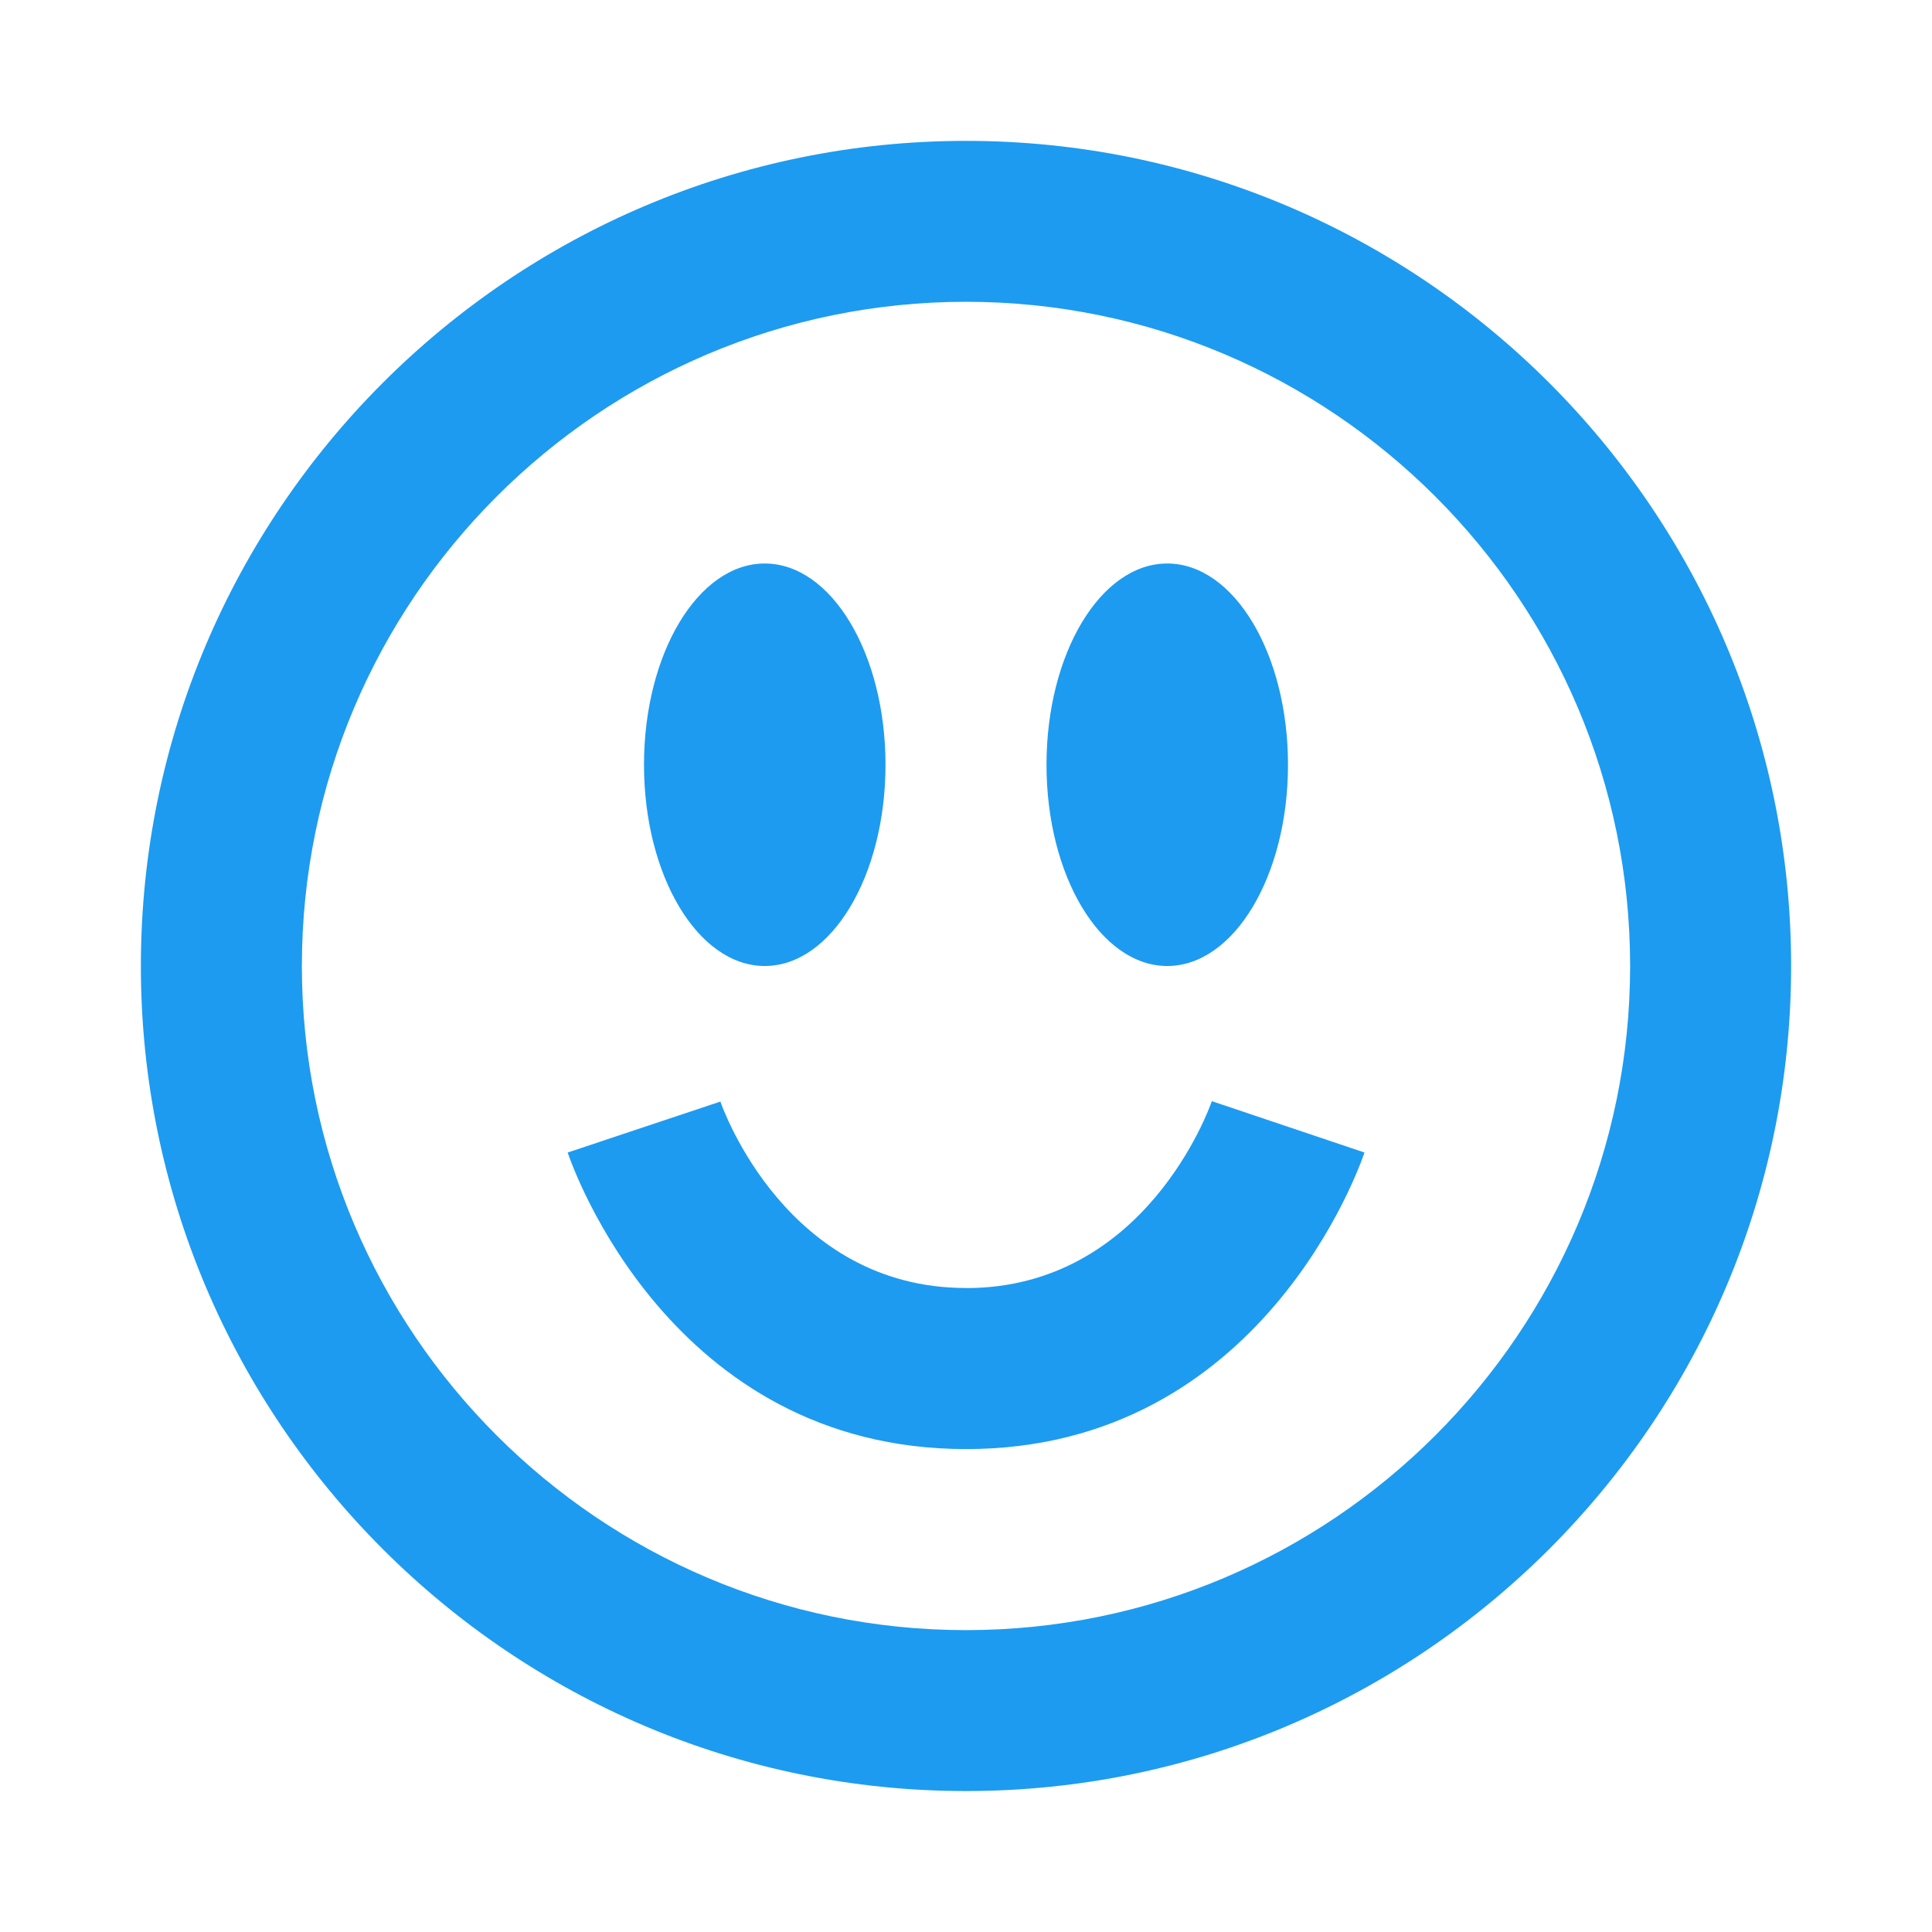
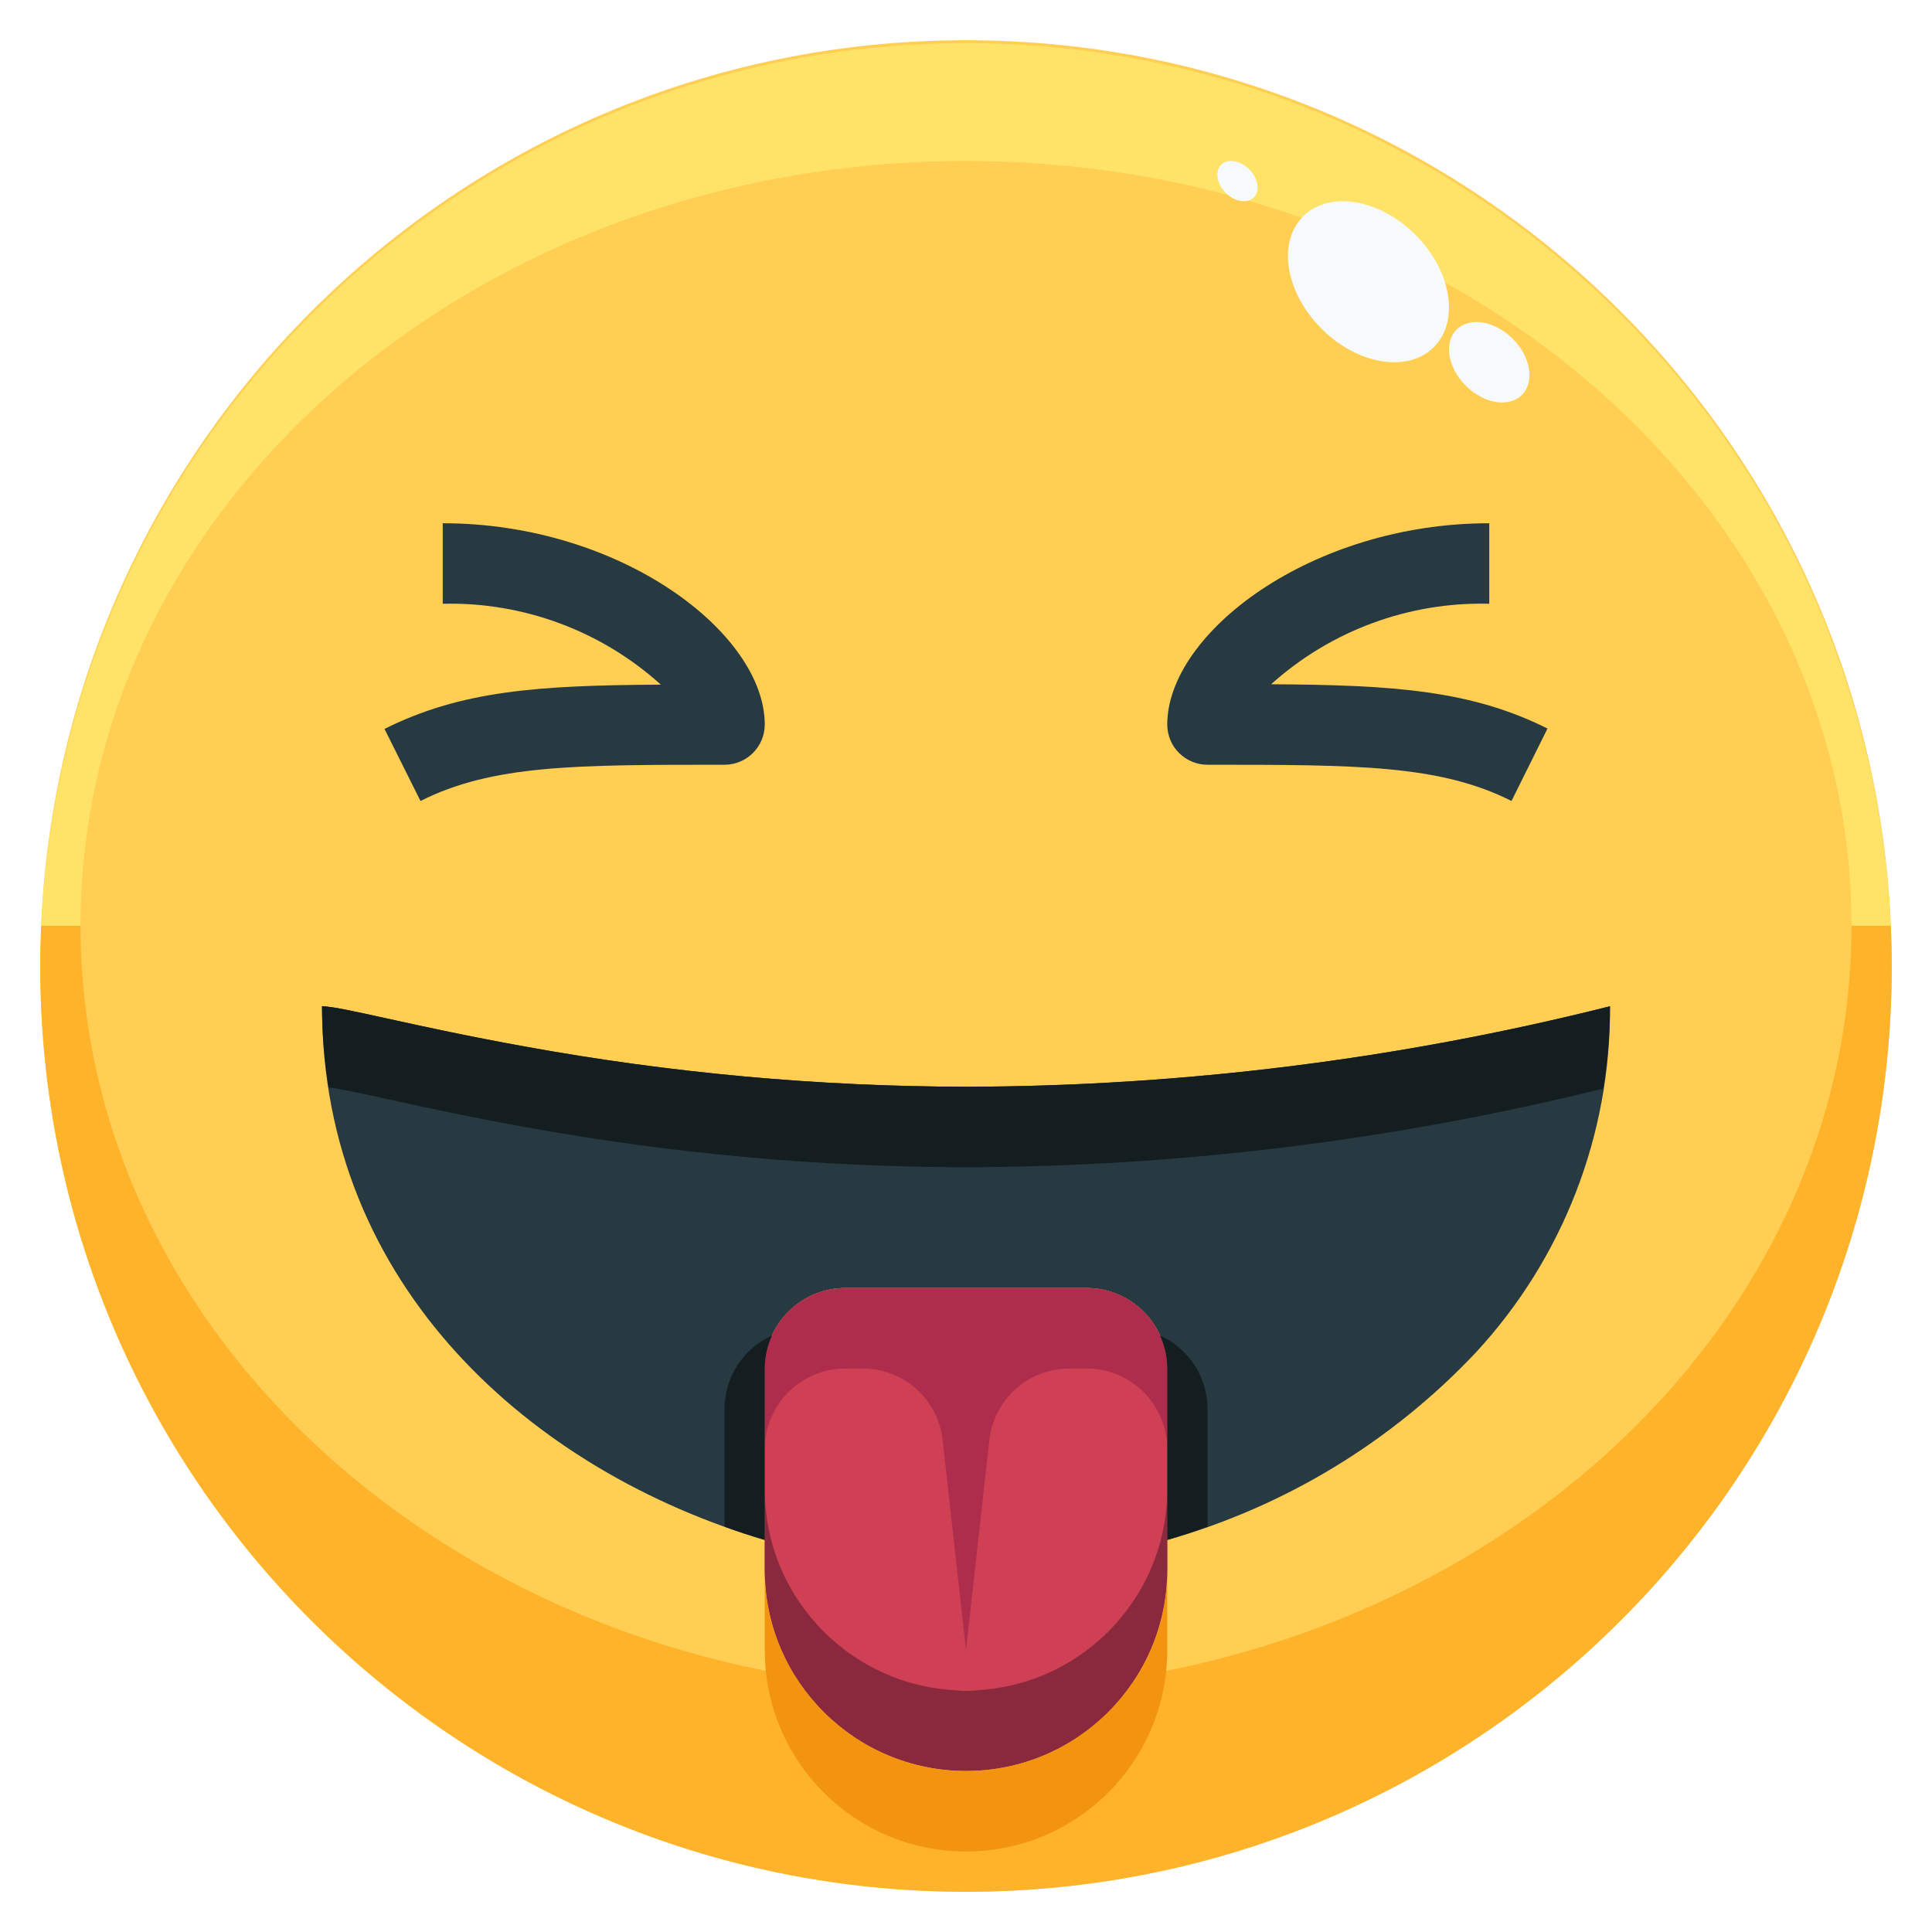
- <svg xmlns="http://www.w3.org/2000/svg" width="20" height="20" viewBox="0 0 24 24">
-   <path fill="#1d9bf0" d="M8 9.5C8 8.119 8.672 7 9.5 7S11 8.119 11 9.5 10.328 12 9.5 12 8 10.881 8 9.5zm6.5 2.5c.828 0 1.5-1.119 1.5-2.5S15.328 7 14.5 7 13 8.119 13 9.5s.672 2.5 1.5 2.5zM12 16c-2.224 0-3.021-2.227-3.051-2.316l-1.897.633c.05.15 1.271 3.684 4.949 3.684s4.898-3.533 4.949-3.684l-1.896-.638c-.033.095-.83 2.322-3.053 2.322zm10.25-4.001c0 5.652-4.598 10.25-10.25 10.25S1.75 17.652 1.75 12 6.348 1.75 12 1.75 22.25 6.348 22.25 12zm-2 0c0-4.549-3.701-8.25-8.25-8.25S3.75 7.451 3.75 12s3.701 8.25 8.25 8.25 8.25-3.701 8.25-8.25z" />
+ <svg xmlns="http://www.w3.org/2000/svg" viewBox="0 0 48 48">
+   <defs>
+     <style>.cls-1{fill:#ffce52;}.cls-2{fill:#273941;}.cls-3{fill:#cf4054;}.cls-4{fill:#ffe369;}.cls-5{fill:#ffb32b;}.cls-6{fill:#f6fafd;}.cls-7{fill:#8a293d;}.cls-8{fill:#141e21;}.cls-9{fill:#f29410;}.cls-10{fill:#ae2d4c;}</style>
+   </defs>
+   <g id="_19-tongue" data-name="19-tongue">
+     <circle class="cls-1" cx="24" cy="24" r="23" />
+     <path class="cls-2" d="M37.553,19.9C35.764,19,33.717,19,30,19a1,1,0,0,1-1-1c0-2.265,3.568-5,8-5v2a7.807,7.807,0,0,0-5.419,2c3.058.018,4.963.151,6.866,1.1Z" />
+     <path class="cls-2" d="M10.447,19.9l-.894-1.79c1.9-.951,3.808-1.084,6.866-1.1A7.807,7.807,0,0,0,11,15V13c4.432,0,8,2.735,8,5a1,1,0,0,1-1,1C14.283,19,12.236,19,10.447,19.9Z" />
+     <path class="cls-2" d="M40,25a12.532,12.532,0,0,1-3.34,8.61A16.871,16.871,0,0,1,29,38.26V34a2.006,2.006,0,0,0-2-2H21a2.006,2.006,0,0,0-2,2v4.26C13.25,36.56,8,31.98,8,25c.47,0,2.26.5,5.04,1A61.8,61.8,0,0,0,24,27,66.172,66.172,0,0,0,40,25Z" />
+     <path class="cls-3" d="M24,32h3a2.006,2.006,0,0,1,2,2v5a5,5,0,0,1-10,0V34a2.006,2.006,0,0,1,2-2Z" />
+     <path class="cls-4" d="M24,4c12.15,0,22,8.507,22,19h.975a23,23,0,0,0-45.95,0H2C2,12.507,11.85,4,24,4Z" />
+     <path class="cls-5" d="M46,23c0,10.493-9.85,19-22,19S2,33.493,2,23H1.025c-.014.332-.025.665-.025,1a23,23,0,0,0,46,0c0-.335-.011-.668-.025-1Z" />
+     <ellipse class="cls-6" cx="37" cy="9" rx="0.825" ry="1.148" transform="translate(4.48 28.81) rotate(-45.02)" />
+     <ellipse class="cls-6" cx="30.746" cy="4.5" rx="0.413" ry="0.574" transform="translate(5.829 23.067) rotate(-45.02)" />
+     <ellipse class="cls-6" cx="34" cy="7" rx="1.65" ry="2.297" transform="translate(5.015 26.102) rotate(-45.02)" />
+     <path class="cls-7" d="M24,42a5,5,0,0,1-5-5v2a5,5,0,0,0,10,0V37A5,5,0,0,1,24,42Z" />
+     <path class="cls-8" d="M24,29a66.672,66.672,0,0,0,15.83-1.955A13.161,13.161,0,0,0,40,25a66.172,66.172,0,0,1-16,2,61.8,61.8,0,0,1-10.96-1c-2.78-.5-4.57-1-5.04-1a13.182,13.182,0,0,0,.166,2.016c.638.076,2.337.528,4.874.984A61.8,61.8,0,0,0,24,29Z" />
+     <path class="cls-9" d="M24,44a5,5,0,0,1-5-5v2a5,5,0,0,0,10,0V39A5,5,0,0,1,24,44Z" />
+     <path class="cls-10" d="M27,32H21a2.006,2.006,0,0,0-2,2v2a2.006,2.006,0,0,1,2-2h.432a2,2,0,0,1,1.988,1.779L24,41l.58-5.221A2,2,0,0,1,26.568,34H27a2.006,2.006,0,0,1,2,2V34A2.006,2.006,0,0,0,27,32Z" />
+     <path class="cls-8" d="M19,34a1.974,1.974,0,0,1,.181-.819A2,2,0,0,0,18,35v2.931c.331.119.664.23,1,.329Z" />
+     <path class="cls-8" d="M28.819,33.181A1.974,1.974,0,0,1,29,34v4.26c.336-.1.669-.21,1-.329V35A2,2,0,0,0,28.819,33.181Z" />
+   </g>
</svg>
